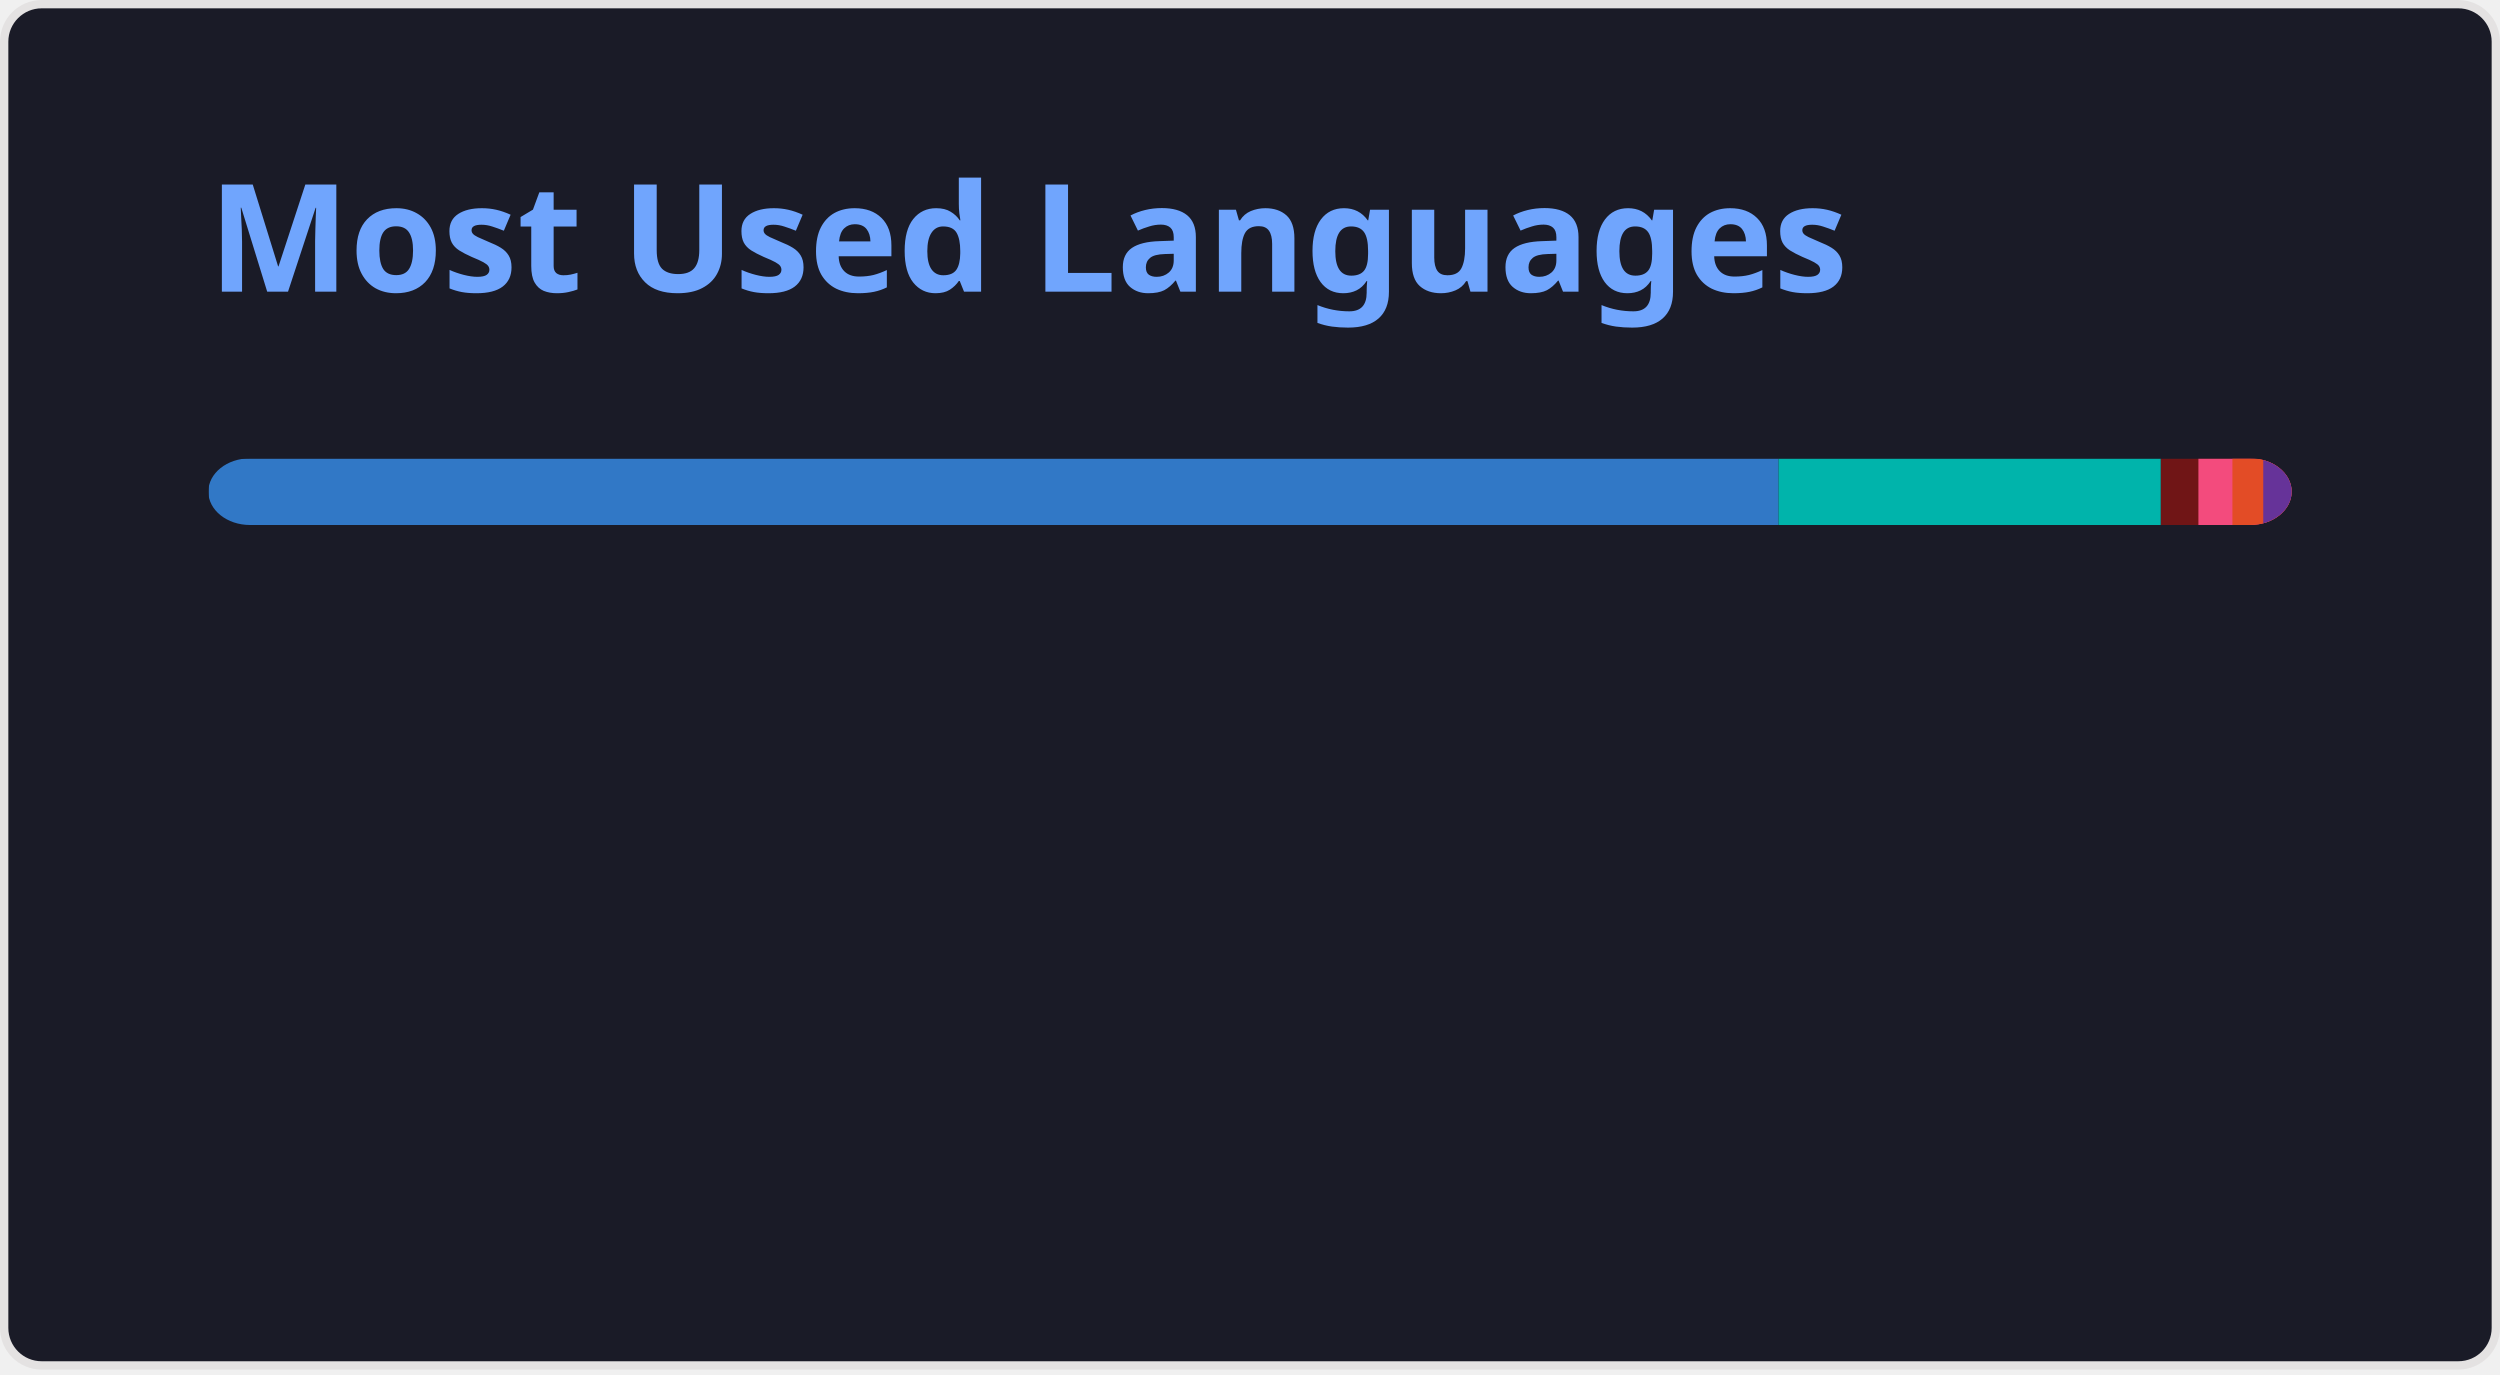
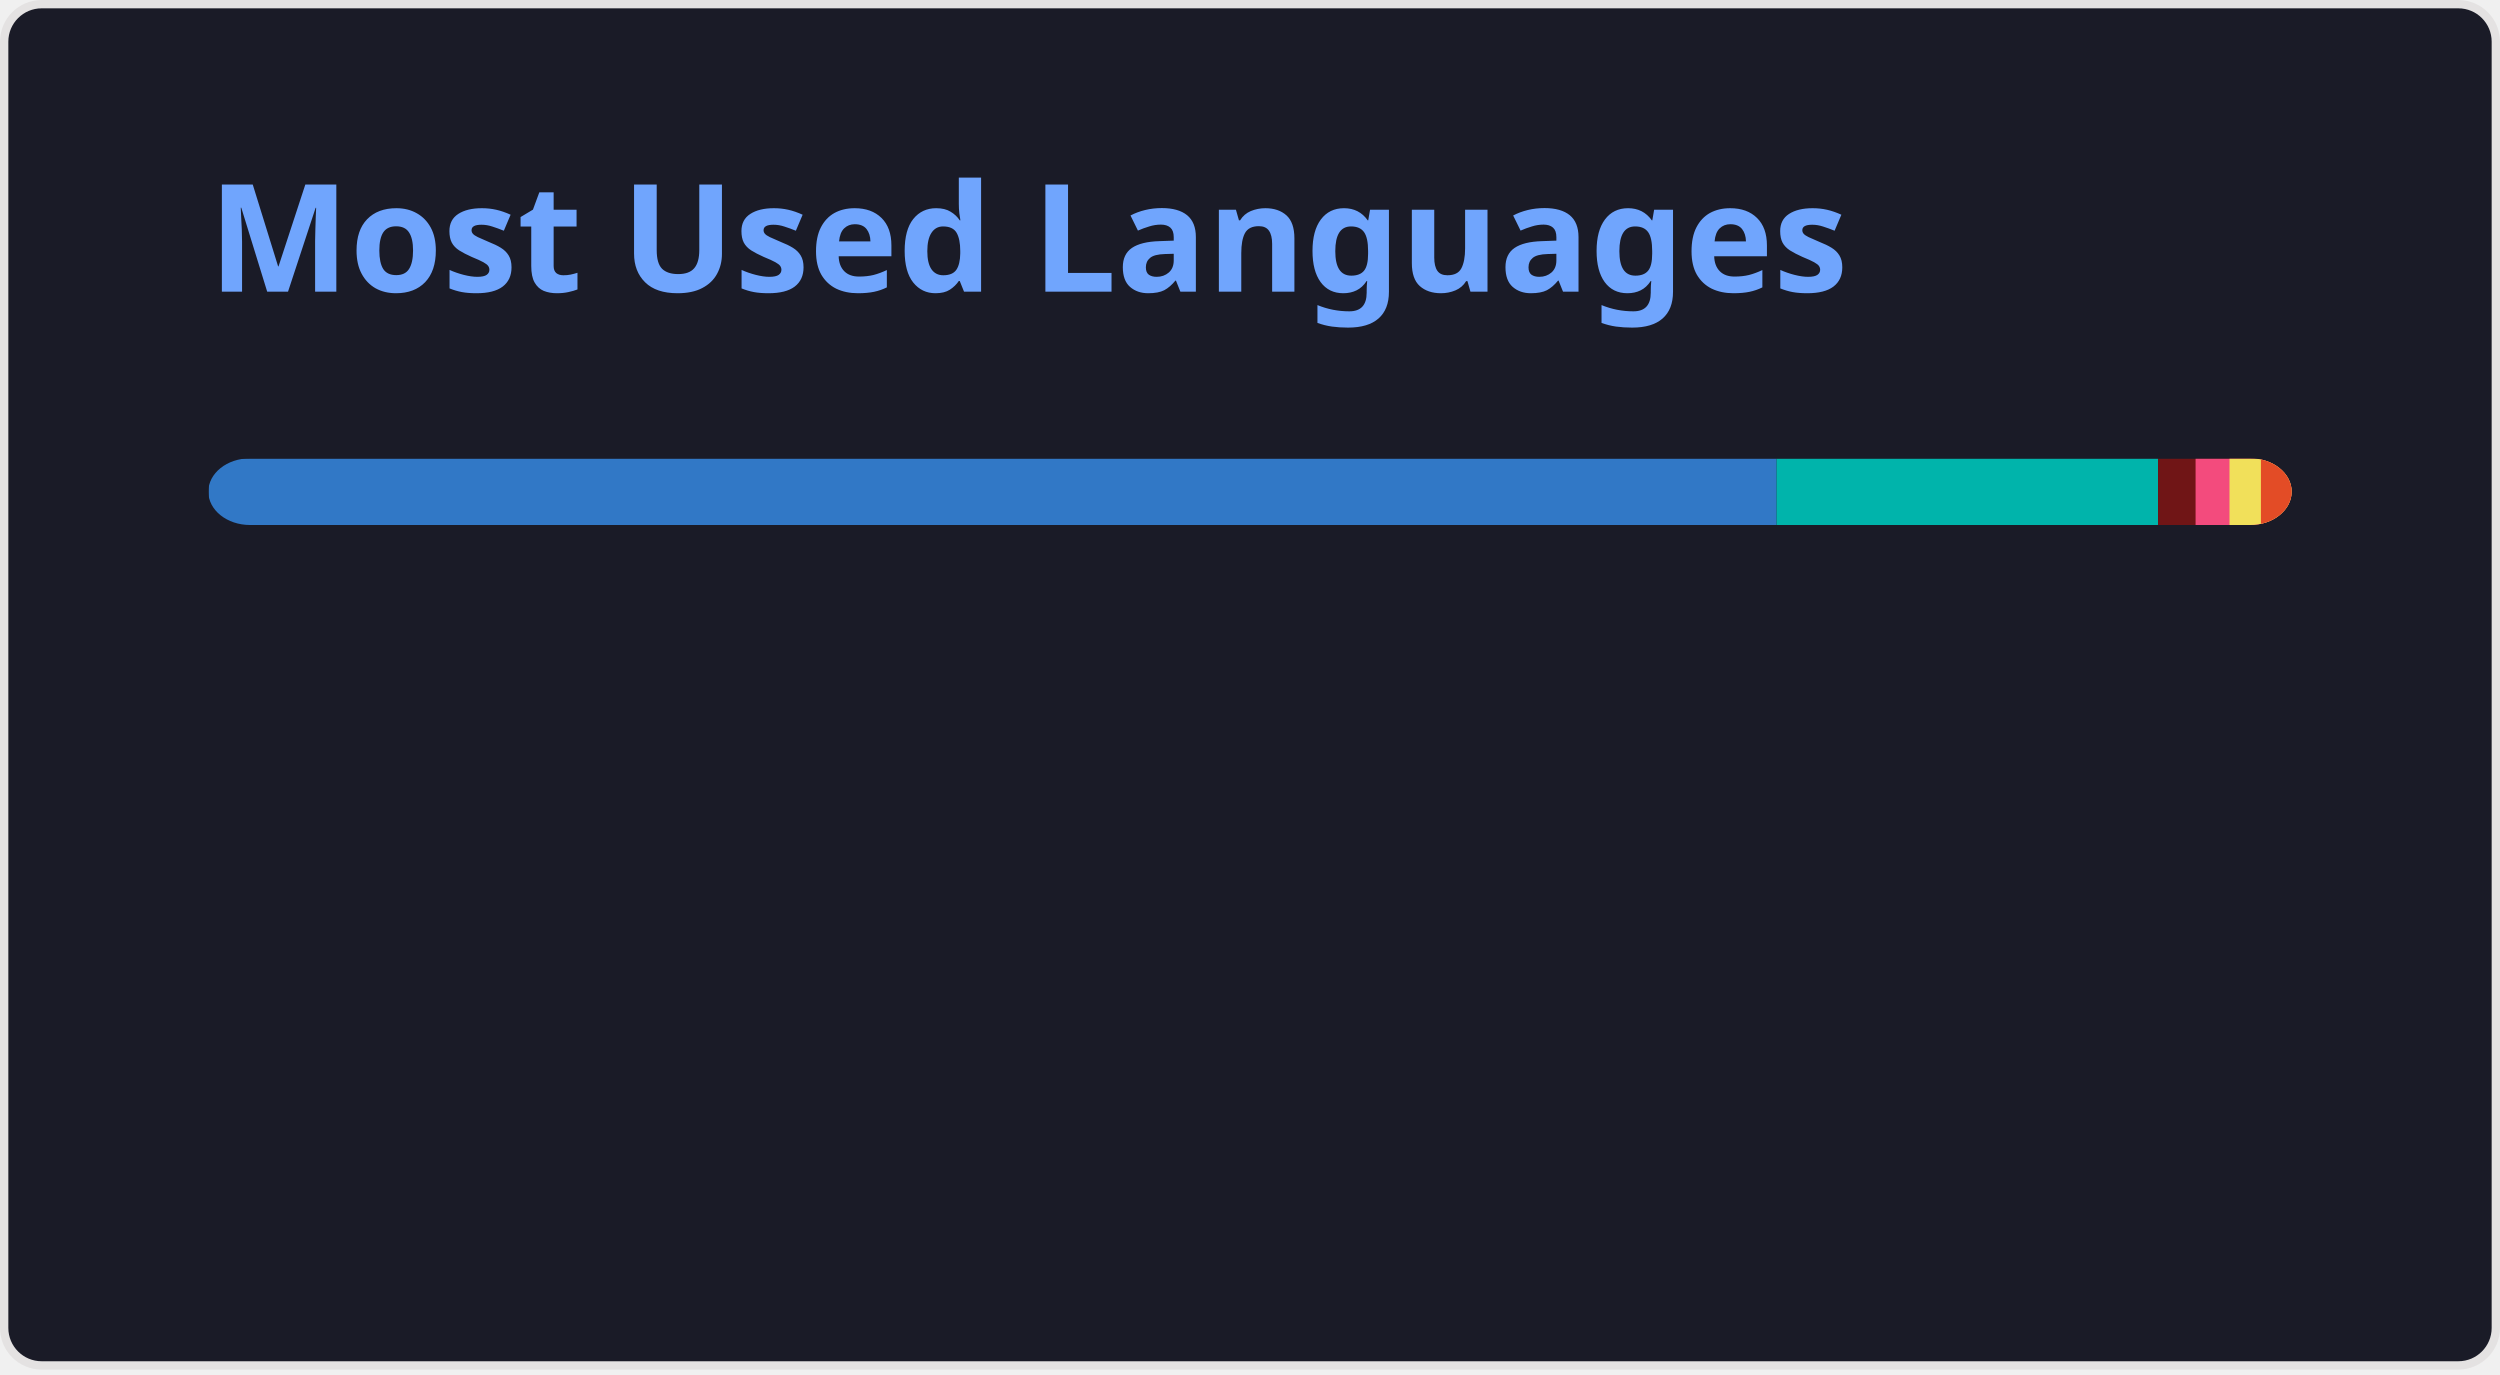
<svg xmlns="http://www.w3.org/2000/svg" width="300" height="165" viewBox="0 0 300 165" fill="none" role="img" aria-labelledby="descId">
  <style>
          .header {
            font: 600 18px 'Segoe UI', Ubuntu, Sans-Serif;
            fill: #70a5fd;
            animation: fadeInAnimation 0.8s ease-in-out forwards;
          }
          @supports(-moz-appearance: auto) {
            /* Selector detects Firefox */
            .header { font-size: 15.5px; }
          }
          
    @keyframes slideInAnimation {
      from {
        width: 0;
      }
      to {
        width: calc(100%-100px);
      }
    }
    @keyframes growWidthAnimation {
      from {
        width: 0;
      }
      to {
        width: 100%;
      }
    }
    .stat {
      font: 600 14px 'Segoe UI', Ubuntu, "Helvetica Neue", Sans-Serif; fill: #38bdae;
    }
    @supports(-moz-appearance: auto) {
      /* Selector detects Firefox */
      .stat { font-size:12px; }
    }
    .bold { font-weight: 700 }
    .lang-name {
      font: 400 11px "Segoe UI", Ubuntu, Sans-Serif;
      fill: #38bdae;
    }
    .stagger {
      opacity: 0;
      animation: fadeInAnimation 0.3s ease-in-out forwards;
    }
    #rect-mask rect{
      animation: slideInAnimation 1s ease-in-out forwards;
    }
    .lang-progress{
      animation: growWidthAnimation 0.6s ease-in-out forwards;
    }
    

          
      /* Animations */
      @keyframes scaleInAnimation {
        from {
          transform: translate(-5px, 5px) scale(0);
        }
        to {
          transform: translate(-5px, 5px) scale(1);
        }
      }
      @keyframes fadeInAnimation {
        from {
          opacity: 0;
        }
        to {
          opacity: 1;
        }
      }
    
          
        </style>
  <rect data-testid="card-bg" x="0.5" y="0.5" rx="4.5" height="99%" stroke="#e4e2e2" width="299" fill="#1a1b27" stroke-opacity="1" />
  <g data-testid="card-title" transform="translate(25, 35)">
    <g transform="translate(0, 0)">
      <text x="0" y="0" class="header" data-testid="header">Most Used Languages</text>
    </g>
  </g>
  <g data-testid="main-card-body" transform="translate(0, 55)">
    <svg data-testid="lang-items" x="25">
      <mask id="rect-mask">
        <rect x="0" y="0" width="250" height="8" fill="white" rx="5" />
      </mask>
-       <rect mask="url(#rect-mask)" data-testid="lang-progress" x="0" y="0" width="188.43" height="8" fill="#3178c6" />
-       <rect mask="url(#rect-mask)" data-testid="lang-progress" x="188.43" y="0" width="45.87" height="8" fill="#00B4AB" />
-       <rect mask="url(#rect-mask)" data-testid="lang-progress" x="234.3" y="0" width="14.51" height="8" fill="#701516" />
-       <rect mask="url(#rect-mask)" data-testid="lang-progress" x="238.81" y="0" width="14.08" height="8" fill="#f34b7d" />
-       <rect mask="url(#rect-mask)" data-testid="lang-progress" x="242.89" y="0" width="13.7" height="8" fill="#e34c26" />
-       <rect mask="url(#rect-mask)" data-testid="lang-progress" x="246.59" y="0" width="13.42" height="8" fill="#663399" />
+       <rect mask="url(#rect-mask)" data-testid="lang-progress" x="0" y="0" width="188.19" height="8" fill="#3178c6" />
+       <rect mask="url(#rect-mask)" data-testid="lang-progress" x="188.19" y="0" width="45.78" height="8" fill="#00B4AB" />
+       <rect mask="url(#rect-mask)" data-testid="lang-progress" x="233.97" y="0" width="14.5" height="8" fill="#701516" />
+       <rect mask="url(#rect-mask)" data-testid="lang-progress" x="238.47" y="0" width="14.07" height="8" fill="#f34b7d" />
+       <rect mask="url(#rect-mask)" data-testid="lang-progress" x="242.54" y="0" width="13.77" height="8" fill="#f1e05a" />
+       <rect mask="url(#rect-mask)" data-testid="lang-progress" x="246.31" y="0" width="13.69" height="8" fill="#e34c26" />
      <g transform="translate(0, 25)">
        <g transform="translate(0, 0)">
          <g transform="translate(0, 0)">
            <g class="stagger" style="animation-delay: 450ms">
              <circle cx="5" cy="6" r="5" fill="#3178c6" />
              <text data-testid="lang-name" x="15" y="10" class="lang-name">
-         TypeScript 75.37%
+         TypeScript 75.28%
      </text>
            </g>
          </g>
          <g transform="translate(0, 25)">
            <g class="stagger" style="animation-delay: 600ms">
              <circle cx="5" cy="6" r="5" fill="#00B4AB" />
              <text data-testid="lang-name" x="15" y="10" class="lang-name">
-         Dart 18.35%
+         Dart 18.31%
      </text>
            </g>
          </g>
          <g transform="translate(0, 50)">
            <g class="stagger" style="animation-delay: 750ms">
              <circle cx="5" cy="6" r="5" fill="#701516" />
              <text data-testid="lang-name" x="15" y="10" class="lang-name">
        Ruby 1.80%
      </text>
            </g>
          </g>
        </g>
        <g transform="translate(150, 0)">
          <g transform="translate(0, 0)">
            <g class="stagger" style="animation-delay: 450ms">
              <circle cx="5" cy="6" r="5" fill="#f34b7d" />
              <text data-testid="lang-name" x="15" y="10" class="lang-name">
        C++ 1.63%
      </text>
            </g>
          </g>
          <g transform="translate(0, 25)">
            <g class="stagger" style="animation-delay: 600ms">
-               <circle cx="5" cy="6" r="5" fill="#e34c26" />
+               <circle cx="5" cy="6" r="5" fill="#f1e05a" />
              <text data-testid="lang-name" x="15" y="10" class="lang-name">
-         HTML 1.48%
+         JavaScript 1.51%
      </text>
            </g>
          </g>
          <g transform="translate(0, 50)">
            <g class="stagger" style="animation-delay: 750ms">
-               <circle cx="5" cy="6" r="5" fill="#663399" />
+               <circle cx="5" cy="6" r="5" fill="#e34c26" />
              <text data-testid="lang-name" x="15" y="10" class="lang-name">
-         CSS 1.37%
+         HTML 1.48%
      </text>
            </g>
          </g>
        </g>
      </g>
    </svg>
  </g>
</svg>
